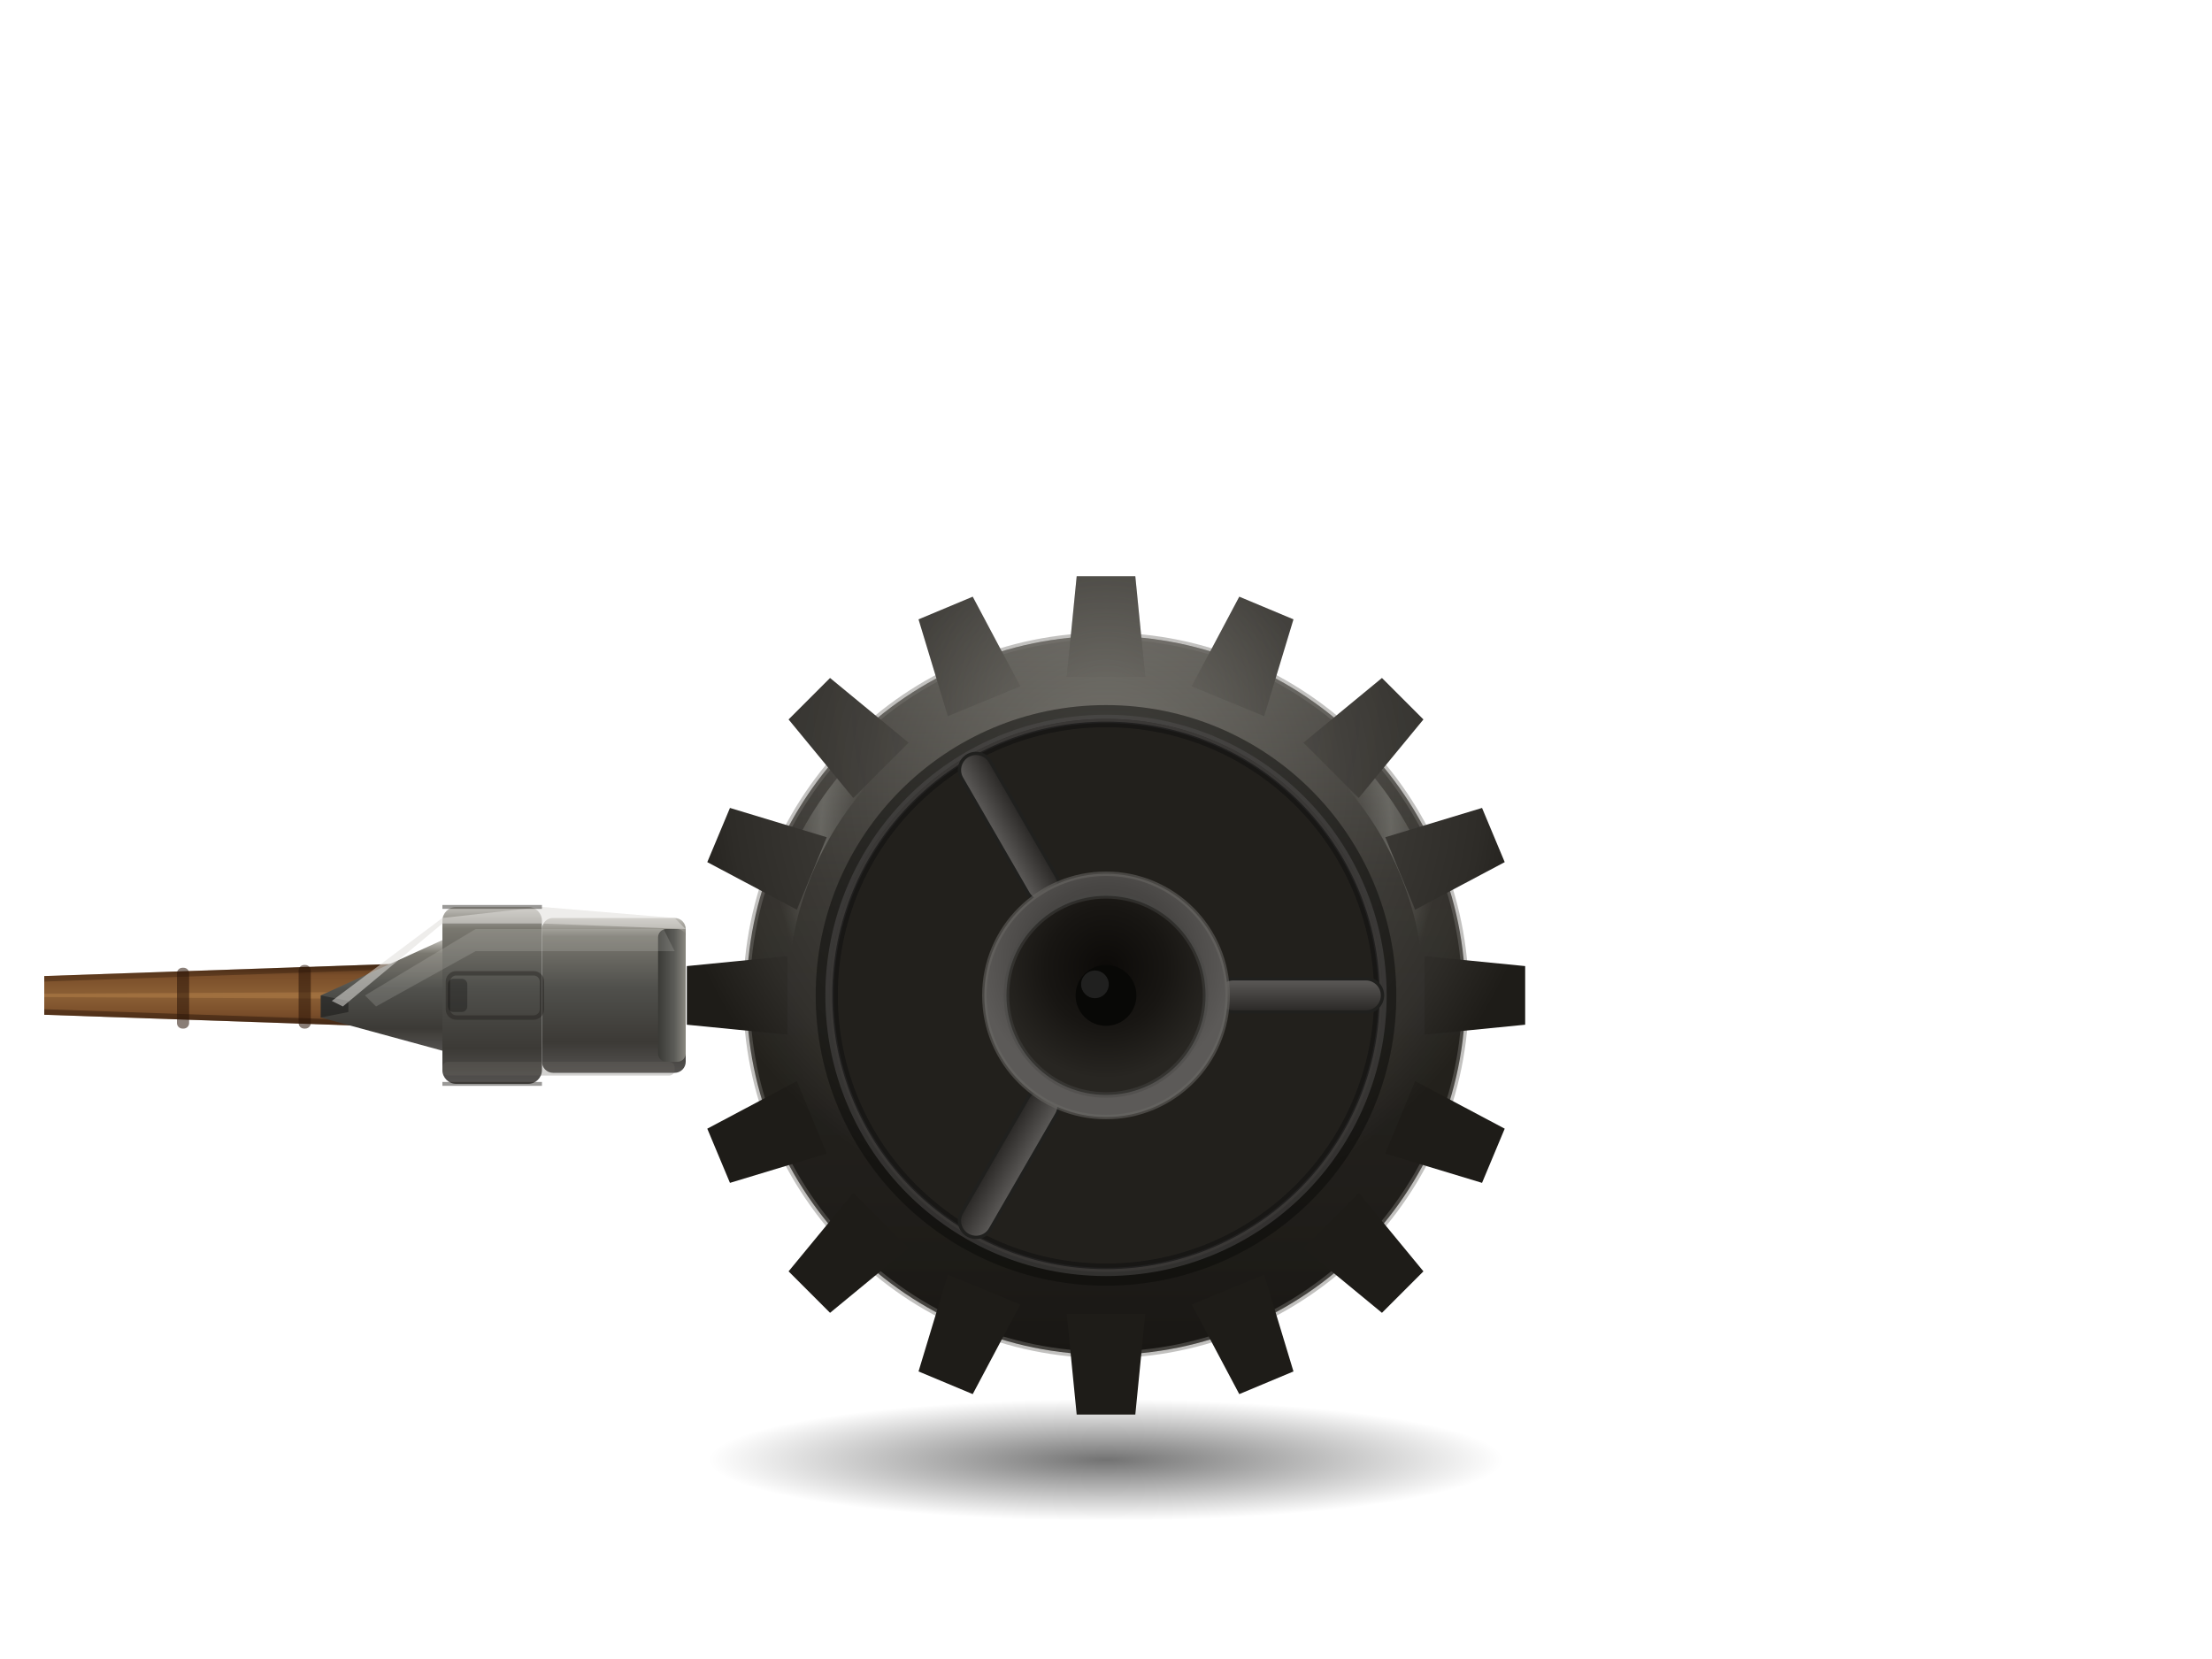
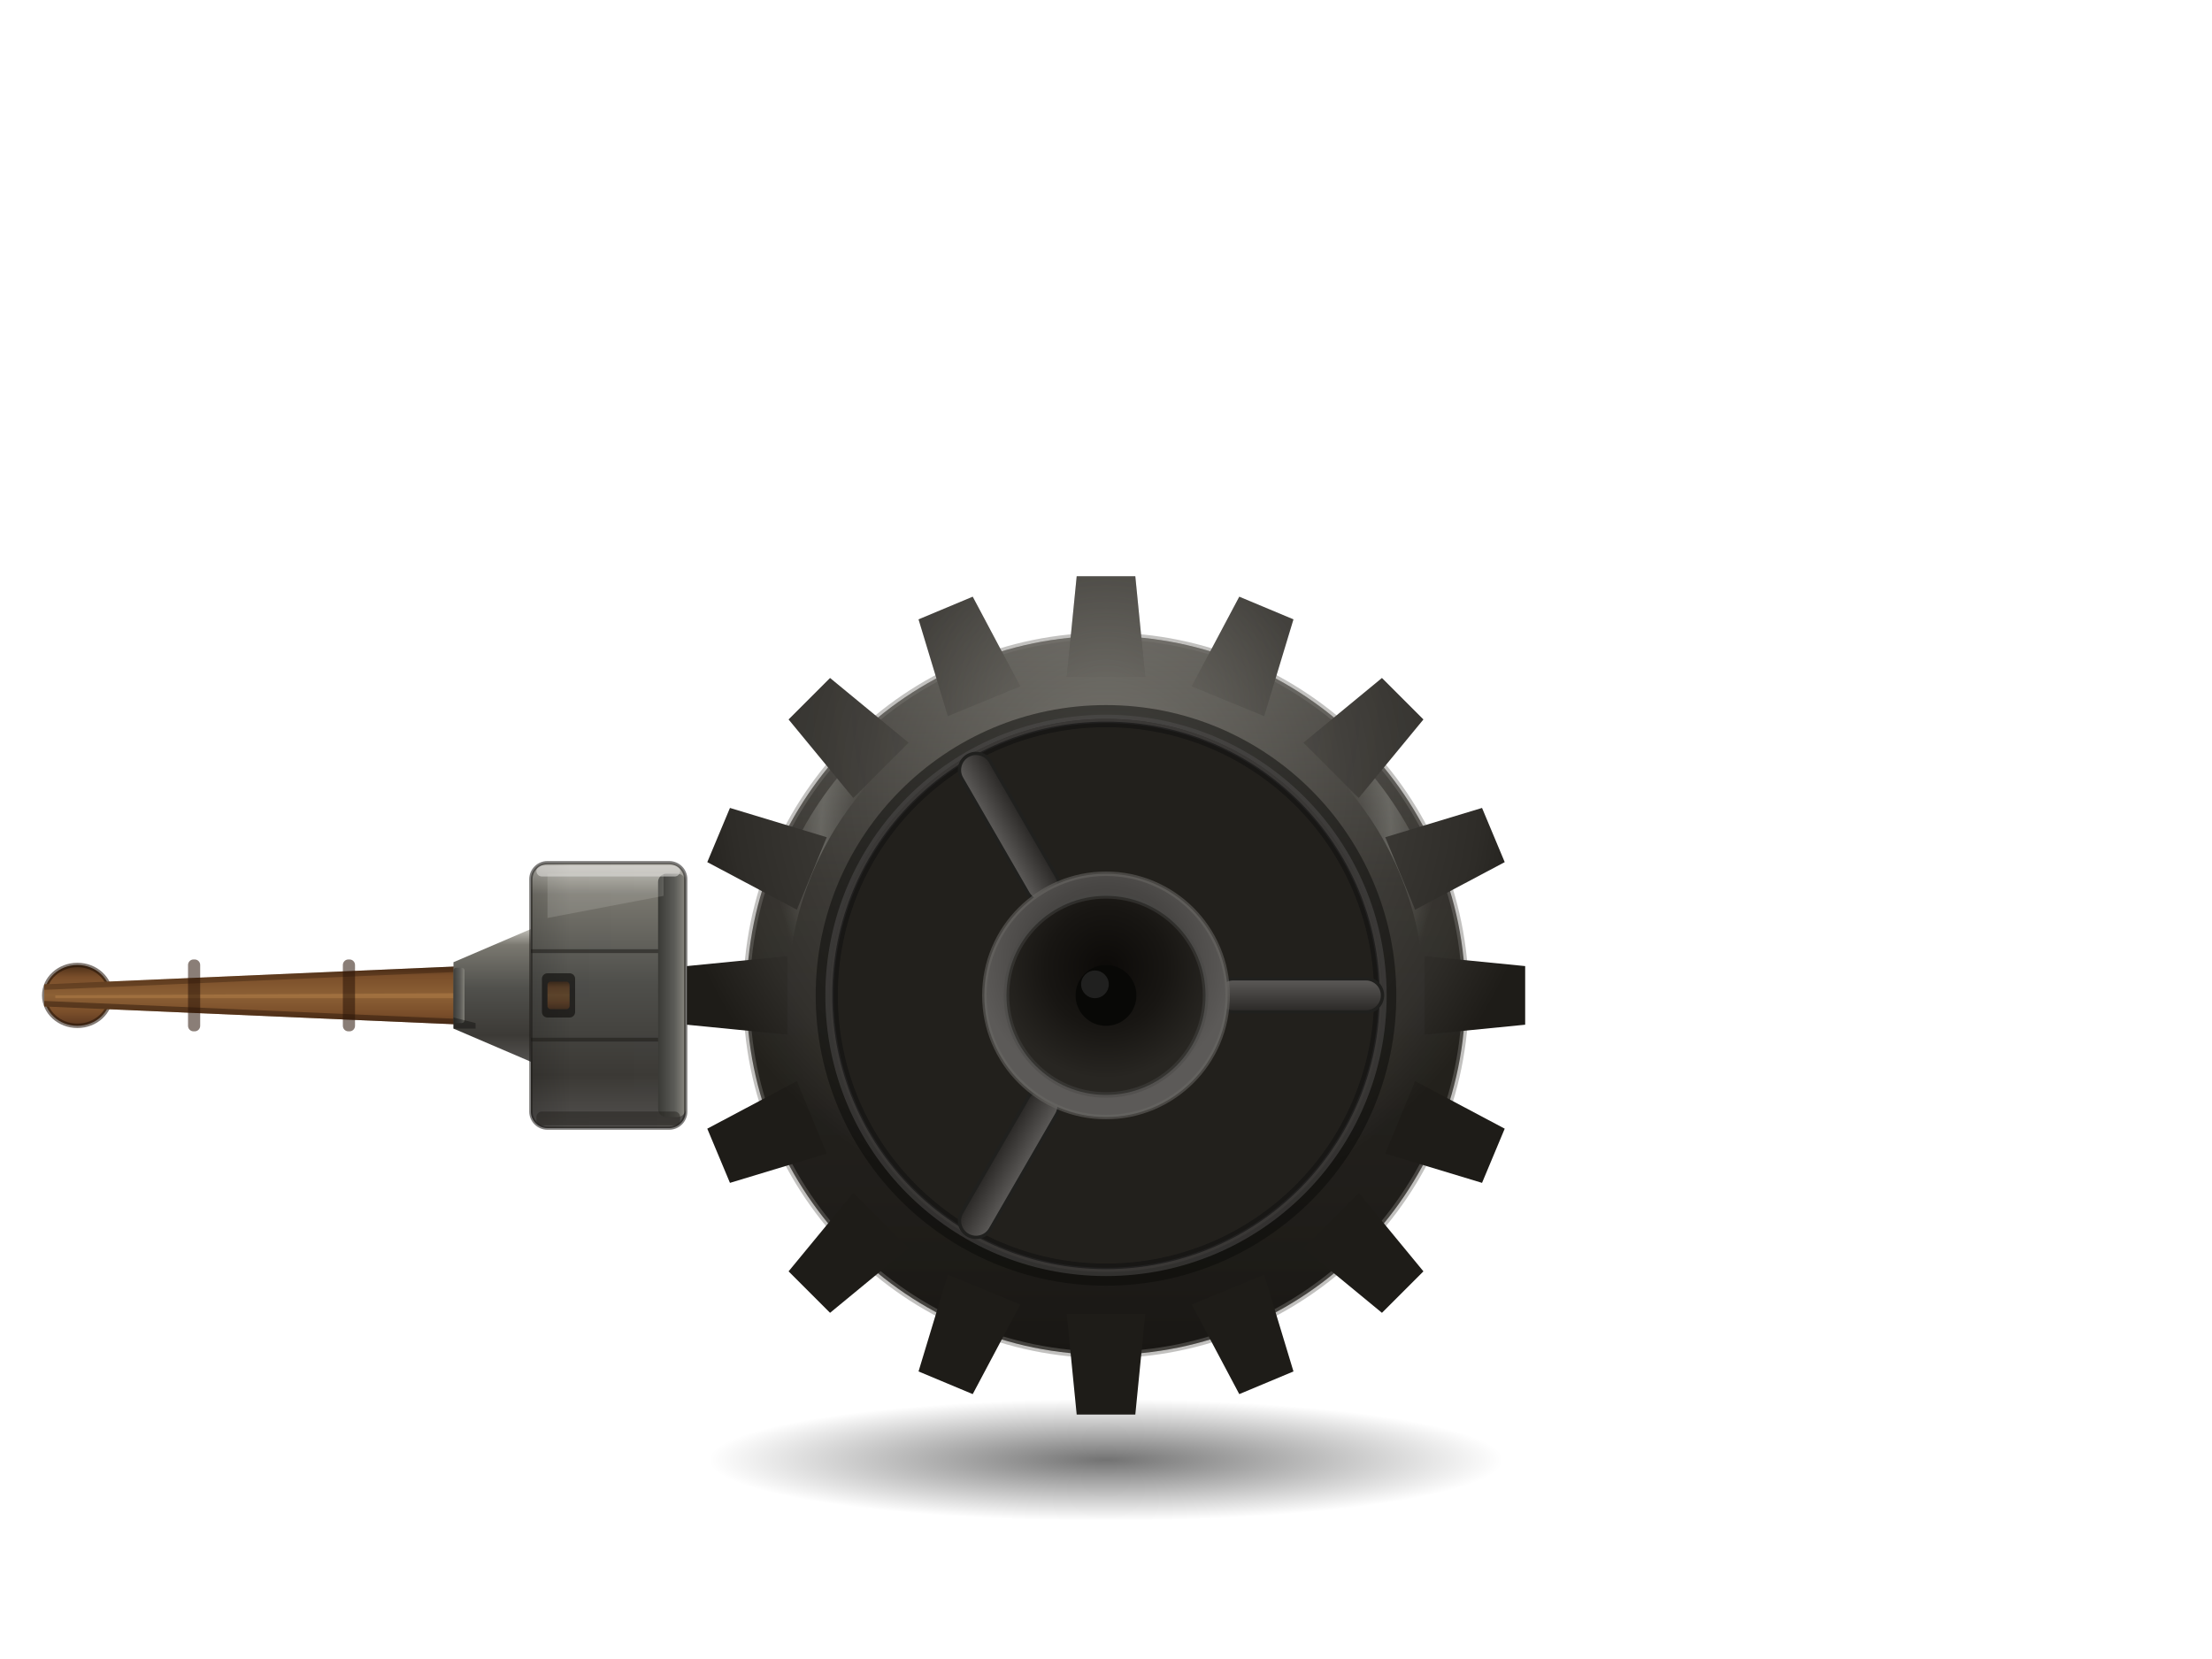
<svg xmlns="http://www.w3.org/2000/svg" id="sprocket-hammer" viewBox="0 0 400 300" role="img" aria-label="Engineering sprocket with hammer — forging animation">
  <defs>
    <radialGradient id="impact-rg" cx="50%" cy="50%" r="50%">
      <stop offset="0%" stop-color="#fff5e0" stop-opacity="0.9" />
      <stop offset="60%" stop-color="#ffcc66" stop-opacity="0.4" />
      <stop offset="100%" stop-color="#C8823A" stop-opacity="0" />
    </radialGradient>
    <radialGradient id="sprocket-rg" cx="200" cy="142" r="80" gradientUnits="userSpaceOnUse">
      <stop offset="0%" stop-color="#6e6c66" />
      <stop offset="25%" stop-color="#55534e" />
      <stop offset="55%" stop-color="#3e3c38" />
      <stop offset="85%" stop-color="#2e2c28" />
      <stop offset="100%" stop-color="#1e1c18" />
    </radialGradient>
    <linearGradient id="forge-light-lg" x1="200" y1="115" x2="200" y2="245" gradientUnits="userSpaceOnUse">
      <stop offset="0%" stop-color="#b0aea6" stop-opacity="0.28" />
      <stop offset="35%" stop-color="#7a7870" stop-opacity="0.06" />
      <stop offset="100%" stop-color="#000000" stop-opacity="0.18" />
    </linearGradient>
    <radialGradient id="chamfer-rg" cx="200" cy="152" r="60" gradientUnits="userSpaceOnUse">
      <stop offset="74%" stop-color="#a0a09a" stop-opacity="0.0" />
      <stop offset="86%" stop-color="#a0a09a" stop-opacity="0.40" />
      <stop offset="100%" stop-color="#a0a09a" stop-opacity="0.0" />
    </radialGradient>
    <radialGradient id="hub-bore-rg" cx="200" cy="175" r="20" gradientUnits="userSpaceOnUse">
      <stop offset="0%" stop-color="#0c0a08" />
      <stop offset="55%" stop-color="#181613" />
      <stop offset="100%" stop-color="#282622" />
    </radialGradient>
    <radialGradient id="hub-face-rg" cx="200" cy="174" r="23" gradientUnits="userSpaceOnUse">
      <stop offset="0%" stop-color="#3a3835" />
      <stop offset="60%" stop-color="#484644" />
      <stop offset="100%" stop-color="#5c5a58" />
    </radialGradient>
    <linearGradient id="spoke-lg" x1="0" y1="0" x2="0" y2="1">
      <stop offset="0%" stop-color="#5c5a58" />
      <stop offset="40%" stop-color="#484644" />
      <stop offset="100%" stop-color="#2a2826" />
    </linearGradient>
    <radialGradient id="tooth-tip-rg" cx="200" cy="128" r="70" gradientUnits="userSpaceOnUse">
      <stop offset="0%" stop-color="#9a9890" stop-opacity="0.30" />
      <stop offset="50%" stop-color="#9a9890" stop-opacity="0.06" />
      <stop offset="100%" stop-color="#9a9890" stop-opacity="0.0" />
    </radialGradient>
    <linearGradient id="steel-head-lg" x1="0" y1="0" x2="0" y2="1">
      <stop offset="0%" stop-color="#c0beb8" />
      <stop offset="12%" stop-color="#7a7870" />
      <stop offset="45%" stop-color="#50504c" />
      <stop offset="80%" stop-color="#3c3a36" />
      <stop offset="100%" stop-color="#545250" />
    </linearGradient>
    <linearGradient id="steel-depth-lg" x1="0" y1="0" x2="1" y2="0">
      <stop offset="0%" stop-color="#000000" stop-opacity="0.28" />
      <stop offset="25%" stop-color="#000000" stop-opacity="0.04" />
      <stop offset="100%" stop-color="#000000" stop-opacity="0.0" />
    </linearGradient>
    <linearGradient id="strike-face-lg" x1="1" y1="0" x2="0" y2="0">
      <stop offset="0%" stop-color="#8a8880" />
      <stop offset="40%" stop-color="#5c5c58" />
      <stop offset="100%" stop-color="#3a3a36" />
    </linearGradient>
    <linearGradient id="wood-grain-lg" x1="0" y1="0" x2="0" y2="1">
      <stop offset="0%" stop-color="#4a2e18" />
      <stop offset="20%" stop-color="#7a4e2a" />
      <stop offset="50%" stop-color="#8c6035" />
      <stop offset="78%" stop-color="#7a4e2a" />
      <stop offset="100%" stop-color="#5a3820" />
    </linearGradient>
    <radialGradient id="shadow-rg" cx="50%" cy="50%" r="50%">
      <stop offset="0%" stop-color="#000000" stop-opacity="0.55" />
      <stop offset="100%" stop-color="#000000" stop-opacity="0.0" />
    </radialGradient>
  </defs>
  <ellipse cx="200" cy="264" rx="72" ry="11" fill="url(#shadow-rg)" />
  <g id="sprocket">
    <circle cx="200" cy="180" r="65" fill="url(#sprocket-rg)" />
    <circle cx="200" cy="180" r="65" fill="url(#forge-light-lg)" />
    <circle cx="200" cy="180" r="50" fill="#1e1c18" />
    <circle cx="200" cy="180" r="50" fill="none" stroke="#0a0a08" stroke-width="5" opacity="0.5" />
    <circle cx="200" cy="180" r="60" fill="none" stroke="url(#chamfer-rg)" stroke-width="5" opacity="1" />
    <circle cx="200" cy="180" r="65" fill="none" stroke="#787672" stroke-width="1.2" opacity="0.45" />
    <g fill="url(#sprocket-rg)">
      <path d="M194.7,104.2 L205.3,104.2 L207.1,122.4 L192.9,122.4 Z" />
      <path d="M224.1,107.9 L233.9,112.0 L228.6,129.5 L215.5,124.1 Z" />
      <path d="M249.9,122.6 L257.4,130.1 L245.7,144.3 L235.7,134.3 Z" />
      <path d="M268.0,146.1 L272.1,155.9 L255.9,164.5 L250.5,151.4 Z" />
      <path d="M275.8,174.7 L275.8,185.3 L257.6,187.1 L257.6,172.9 Z" />
      <path d="M272.1,204.1 L268.0,213.9 L250.5,208.6 L255.9,195.5 Z" />
      <path d="M257.4,229.9 L249.9,237.4 L235.7,225.7 L245.7,215.7 Z" />
      <path d="M233.9,248.0 L224.1,252.1 L215.5,235.9 L228.6,230.5 Z" />
      <path d="M205.3,255.8 L194.7,255.8 L192.9,237.6 L207.1,237.6 Z" />
      <path d="M175.9,252.1 L166.1,248.0 L171.4,230.5 L184.5,235.9 Z" />
      <path d="M150.1,237.4 L142.6,229.9 L154.3,215.7 L164.3,225.7 Z" />
      <path d="M132.0,213.9 L127.9,204.1 L144.1,195.5 L149.5,208.6 Z" />
      <path d="M124.2,185.3 L124.2,174.7 L142.4,172.9 L142.4,187.1 Z" />
      <path d="M127.9,155.9 L132.0,146.1 L149.5,151.4 L144.1,164.5 Z" />
      <path d="M142.6,130.1 L150.1,122.6 L164.3,134.3 L154.3,144.3 Z" />
      <path d="M166.1,112.0 L175.9,107.9 L184.5,124.1 L171.4,129.5 Z" />
    </g>
    <g fill="url(#tooth-tip-rg)">
      <path d="M194.7,104.2 L205.3,104.2 L207.1,122.4 L192.9,122.4 Z" />
      <path d="M224.1,107.9 L233.9,112.0 L228.6,129.5 L215.5,124.1 Z" />
      <path d="M249.9,122.6 L257.4,130.1 L245.7,144.3 L235.7,134.3 Z" />
      <path d="M166.1,112.0 L175.9,107.9 L184.5,124.1 L171.4,129.5 Z" />
      <path d="M142.6,130.1 L150.1,122.6 L164.3,134.3 L154.3,144.3 Z" />
    </g>
    <circle cx="200" cy="180" r="50" fill="#22201c" />
    <circle cx="200" cy="180" r="50" fill="none" stroke="#525050" stroke-width="1.5" opacity="0.5" />
    <circle cx="200" cy="180" r="49" fill="none" stroke="#101010" stroke-width="1" opacity="0.6" />
    <rect x="220" y="177" width="30" height="6" rx="3" fill="url(#spoke-lg)" stroke="#20201e" stroke-width="0.6" />
    <rect x="-14" y="-3" width="30" height="6" rx="3" fill="url(#spoke-lg)" stroke="#20201e" stroke-width="0.6" transform="translate(183,209.5) rotate(120)" />
    <rect x="-14" y="-3" width="30" height="6" rx="3" fill="url(#spoke-lg)" stroke="#20201e" stroke-width="0.6" transform="translate(183,150.5) rotate(240)" />
    <circle cx="200" cy="180" r="22" fill="url(#hub-face-rg)" />
    <circle cx="200" cy="180" r="22" fill="none" stroke="#6a6864" stroke-width="0.8" opacity="0.55" />
    <circle cx="200" cy="180" r="18" fill="url(#hub-bore-rg)" />
    <circle cx="200" cy="180" r="18" fill="none" stroke="#484644" stroke-width="1" opacity="0.45" />
    <circle cx="200" cy="180" r="5.5" fill="#080806" />
    <circle cx="198" cy="178" r="2.5" fill="#303030" opacity="0.6" />
    <circle class="tooth-glow-0" cx="200.0" cy="104.2" r="4" fill="#C8823A" opacity="0" />
    <circle class="tooth-glow-1" cx="229.1" cy="109.8" r="4" fill="#C8823A" opacity="0" />
    <circle class="tooth-glow-2" cx="253.7" cy="126.3" r="4" fill="#C8823A" opacity="0" />
    <circle class="tooth-glow-3" cx="270.2" cy="150.9" r="4" fill="#C8823A" opacity="0" />
    <circle class="tooth-glow-4" cx="276.0" cy="180.0" r="4" fill="#C8823A" opacity="0" />
    <circle class="tooth-glow-5" cx="270.2" cy="209.1" r="4" fill="#C8823A" opacity="0" />
    <circle class="tooth-glow-6" cx="253.7" cy="233.7" r="4" fill="#C8823A" opacity="0" />
    <circle class="tooth-glow-7" cx="229.1" cy="250.2" r="4" fill="#C8823A" opacity="0" />
    <circle class="tooth-glow-8" cx="200.0" cy="256.0" r="4" fill="#C8823A" opacity="0" />
    <circle class="tooth-glow-9" cx="170.9" cy="250.2" r="4" fill="#C8823A" opacity="0" />
    <circle class="tooth-glow-10" cx="146.3" cy="233.7" r="4" fill="#C8823A" opacity="0" />
    <circle class="tooth-glow-11" cx="129.8" cy="209.1" r="4" fill="#C8823A" opacity="0" />
    <circle class="tooth-glow-12" cx="124.0" cy="180.0" r="4" fill="#C8823A" opacity="0" />
    <circle class="tooth-glow-13" cx="129.8" cy="150.9" r="4" fill="#C8823A" opacity="0" />
    <circle class="tooth-glow-14" cx="146.3" cy="126.3" r="4" fill="#C8823A" opacity="0" />
    <circle class="tooth-glow-15" cx="170.9" cy="109.8" r="4" fill="#C8823A" opacity="0" />
  </g>
  <g id="hammer">
-     <polygon points="8,176.5 80,174 80,186 8,183.5" fill="url(#wood-grain-lg)" />
-     <polygon points="8,179.7 80,179.3 80,180.7 8,180.3" fill="#c89055" opacity="0.32" />
-     <polygon points="8,176.5 80,174 80,175 8,177.5" fill="#1e0e04" opacity="0.30" />
-     <polygon points="8,182.5 80,185 80,186 8,183.5" fill="#1e0e04" opacity="0.42" />
-     <rect x="32" y="175.0" width="2.2" height="11" rx="1.0" fill="#2a1408" opacity="0.55" />
-     <rect x="54" y="174.5" width="2.2" height="11.5" rx="1.0" fill="#2a1408" opacity="0.55" />
-     <polygon points="80,170 80,190 58,184 58,180" fill="url(#steel-head-lg)" />
-     <rect x="98" y="166" width="26" height="28" rx="2" fill="url(#steel-head-lg)" />
-     <rect x="80" y="164" width="18" height="32" rx="2.5" fill="url(#steel-head-lg)" />
-     <rect x="119" y="168" width="5" height="24" rx="1.5" fill="url(#strike-face-lg)" />
-     <polygon points="58,180 63,181 63,183 58,184" fill="#000000" opacity="0.35" />
-     <polygon points="60,181 80,166 98,164 122,166 124,168 98,167 80,167 62,182" fill="#e0deda" opacity="0.55" />
-     <polygon points="66,180 86,168 120,168 122,172 86,172 68,182" fill="#d8d6d0" opacity="0.18" />
-     <rect x="80" y="192" width="42" height="2.5" rx="1" fill="#6a6860" opacity="0.30" />
-     <line x1="80" y1="164" x2="98" y2="164" stroke="#1e1c18" stroke-width="0.7" opacity="0.45" />
-     <line x1="80" y1="196" x2="98" y2="196" stroke="#1e1c18" stroke-width="0.7" opacity="0.45" />
-     <rect x="81" y="176" width="17" height="8" rx="1.5" fill="none" stroke="#1e1c18" stroke-width="0.8" opacity="0.40" />
-     <rect x="81" y="177" width="3.5" height="6" rx="1" fill="#000000" opacity="0.28" />
+     <ellipse cx="14" cy="180" rx="6" ry="5.5" fill="url(#wood-grain-lg)" />
+     <ellipse cx="14" cy="180" rx="6" ry="5.5" fill="none" stroke="#1e0e04" stroke-width="0.8" opacity="0.55" />
+     <polygon points="8,178 100,174 100,186 8,182" fill="url(#wood-grain-lg)" />
+     <polygon points="10,180 100,179.5 100,180.5 10,180.5" fill="#c89055" opacity="0.32" />
+     <polygon points="8,178 100,174 100,175 8,179" fill="#1e0e04" opacity="0.30" />
+     <polygon points="8,181 100,185 100,186 8,182" fill="#1e0e04" opacity="0.42" />
+     <rect x="34" y="173.5" width="2.2" height="13" rx="1.0" fill="#2a1408" opacity="0.55" />
+     <rect x="62" y="173.5" width="2.2" height="13" rx="1.0" fill="#2a1408" opacity="0.55" />
+     <polygon points="96,168 96,192 82,186 82,174" fill="url(#steel-head-lg)" />
+     <rect x="82" y="175" width="2" height="10" rx="0.5" fill="url(#strike-face-lg)" opacity="0.85" />
+     <polygon points="82,184 86,185 86,186 82,186" fill="#000000" opacity="0.35" />
+     <rect x="96" y="156" width="28" height="48" rx="3" fill="url(#steel-head-lg)" />
+     <rect x="96" y="156" width="28" height="48" rx="3" fill="url(#steel-depth-lg)" opacity="0.55" />
+     <line x1="96" y1="172" x2="124" y2="172" stroke="#1e1c18" stroke-width="0.7" opacity="0.55" />
+     <line x1="96" y1="188" x2="124" y2="188" stroke="#1e1c18" stroke-width="0.7" opacity="0.55" />
+     <rect x="98" y="176" width="6" height="8" rx="1" fill="#0a0806" opacity="0.6" />
+     <rect x="99" y="177.5" width="4" height="5" rx="0.6" fill="url(#wood-grain-lg)" opacity="0.55" />
+     <rect x="119" y="158" width="5" height="44" rx="1.5" fill="url(#strike-face-lg)" />
+     <rect x="97" y="156.5" width="26" height="2" rx="1" fill="#e0deda" opacity="0.6" />
+     <polygon points="99,158 120,158 120,162 99,166" fill="#d8d6d0" opacity="0.18" />
+     <rect x="97" y="201" width="26" height="2.5" rx="1" fill="#1e1c18" opacity="0.45" />
+     <rect x="96" y="156" width="28" height="48" rx="3" fill="none" stroke="#1a1816" stroke-width="0.6" opacity="0.55" />
  </g>
  <circle id="impact-flash" cx="125" cy="180" r="28" fill="url(#impact-rg)" opacity="0" />
  <circle class="spark-1" cx="125" cy="180" r="2.5" fill="#ffcc66" opacity="0" />
  <circle class="spark-2" cx="125" cy="180" r="2.0" fill="#C8823A" opacity="0" />
  <circle class="spark-3" cx="125" cy="180" r="3.0" fill="#ffcc66" opacity="0" />
  <circle class="spark-4" cx="125" cy="180" r="1.8" fill="#fff5e0" opacity="0" />
  <circle class="spark-5" cx="125" cy="180" r="2.2" fill="#C8823A" opacity="0" />
  <circle class="spark-6" cx="125" cy="180" r="2.8" fill="#ffcc66" opacity="0" />
  <circle class="spark-7" cx="125" cy="180" r="1.5" fill="#fff5e0" opacity="0" />
  <circle class="spark-8" cx="125" cy="180" r="2.0" fill="#C8823A" opacity="0" />
  <circle class="spark-9" cx="125" cy="180" r="2.5" fill="#ffcc66" opacity="0" />
  <circle class="spark-10" cx="125" cy="180" r="1.8" fill="#fff5e0" opacity="0" />
</svg>
